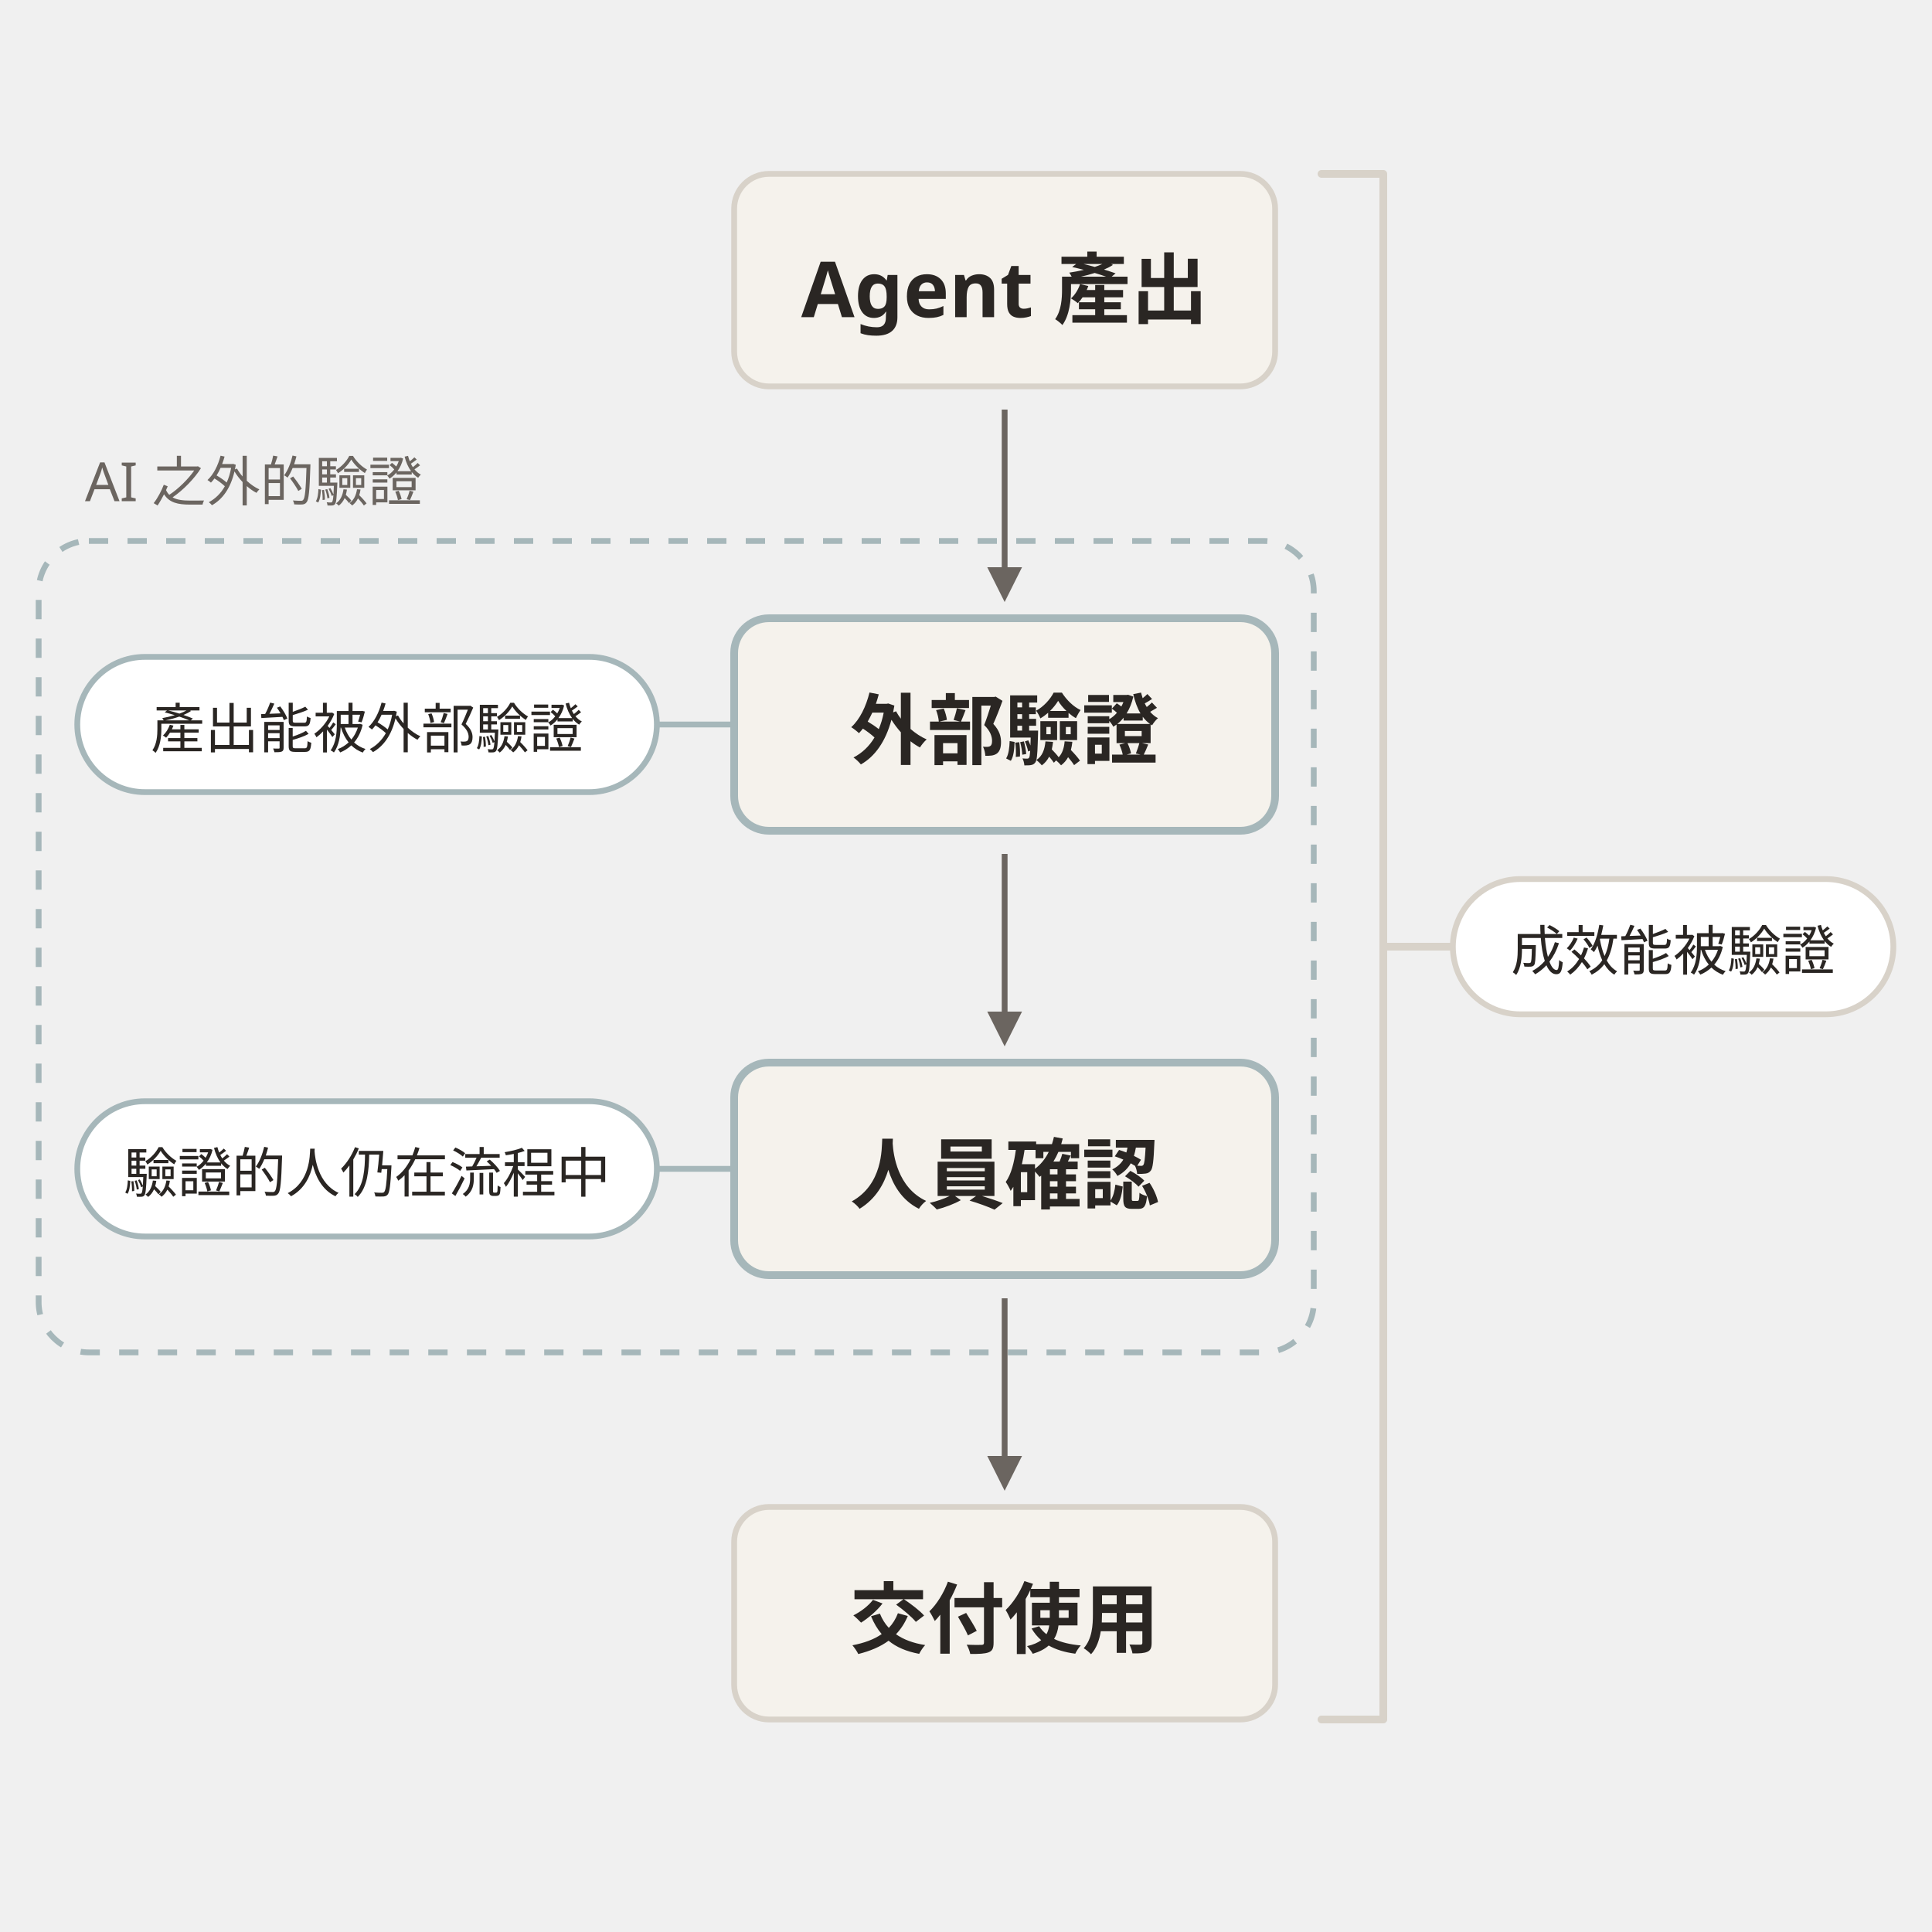
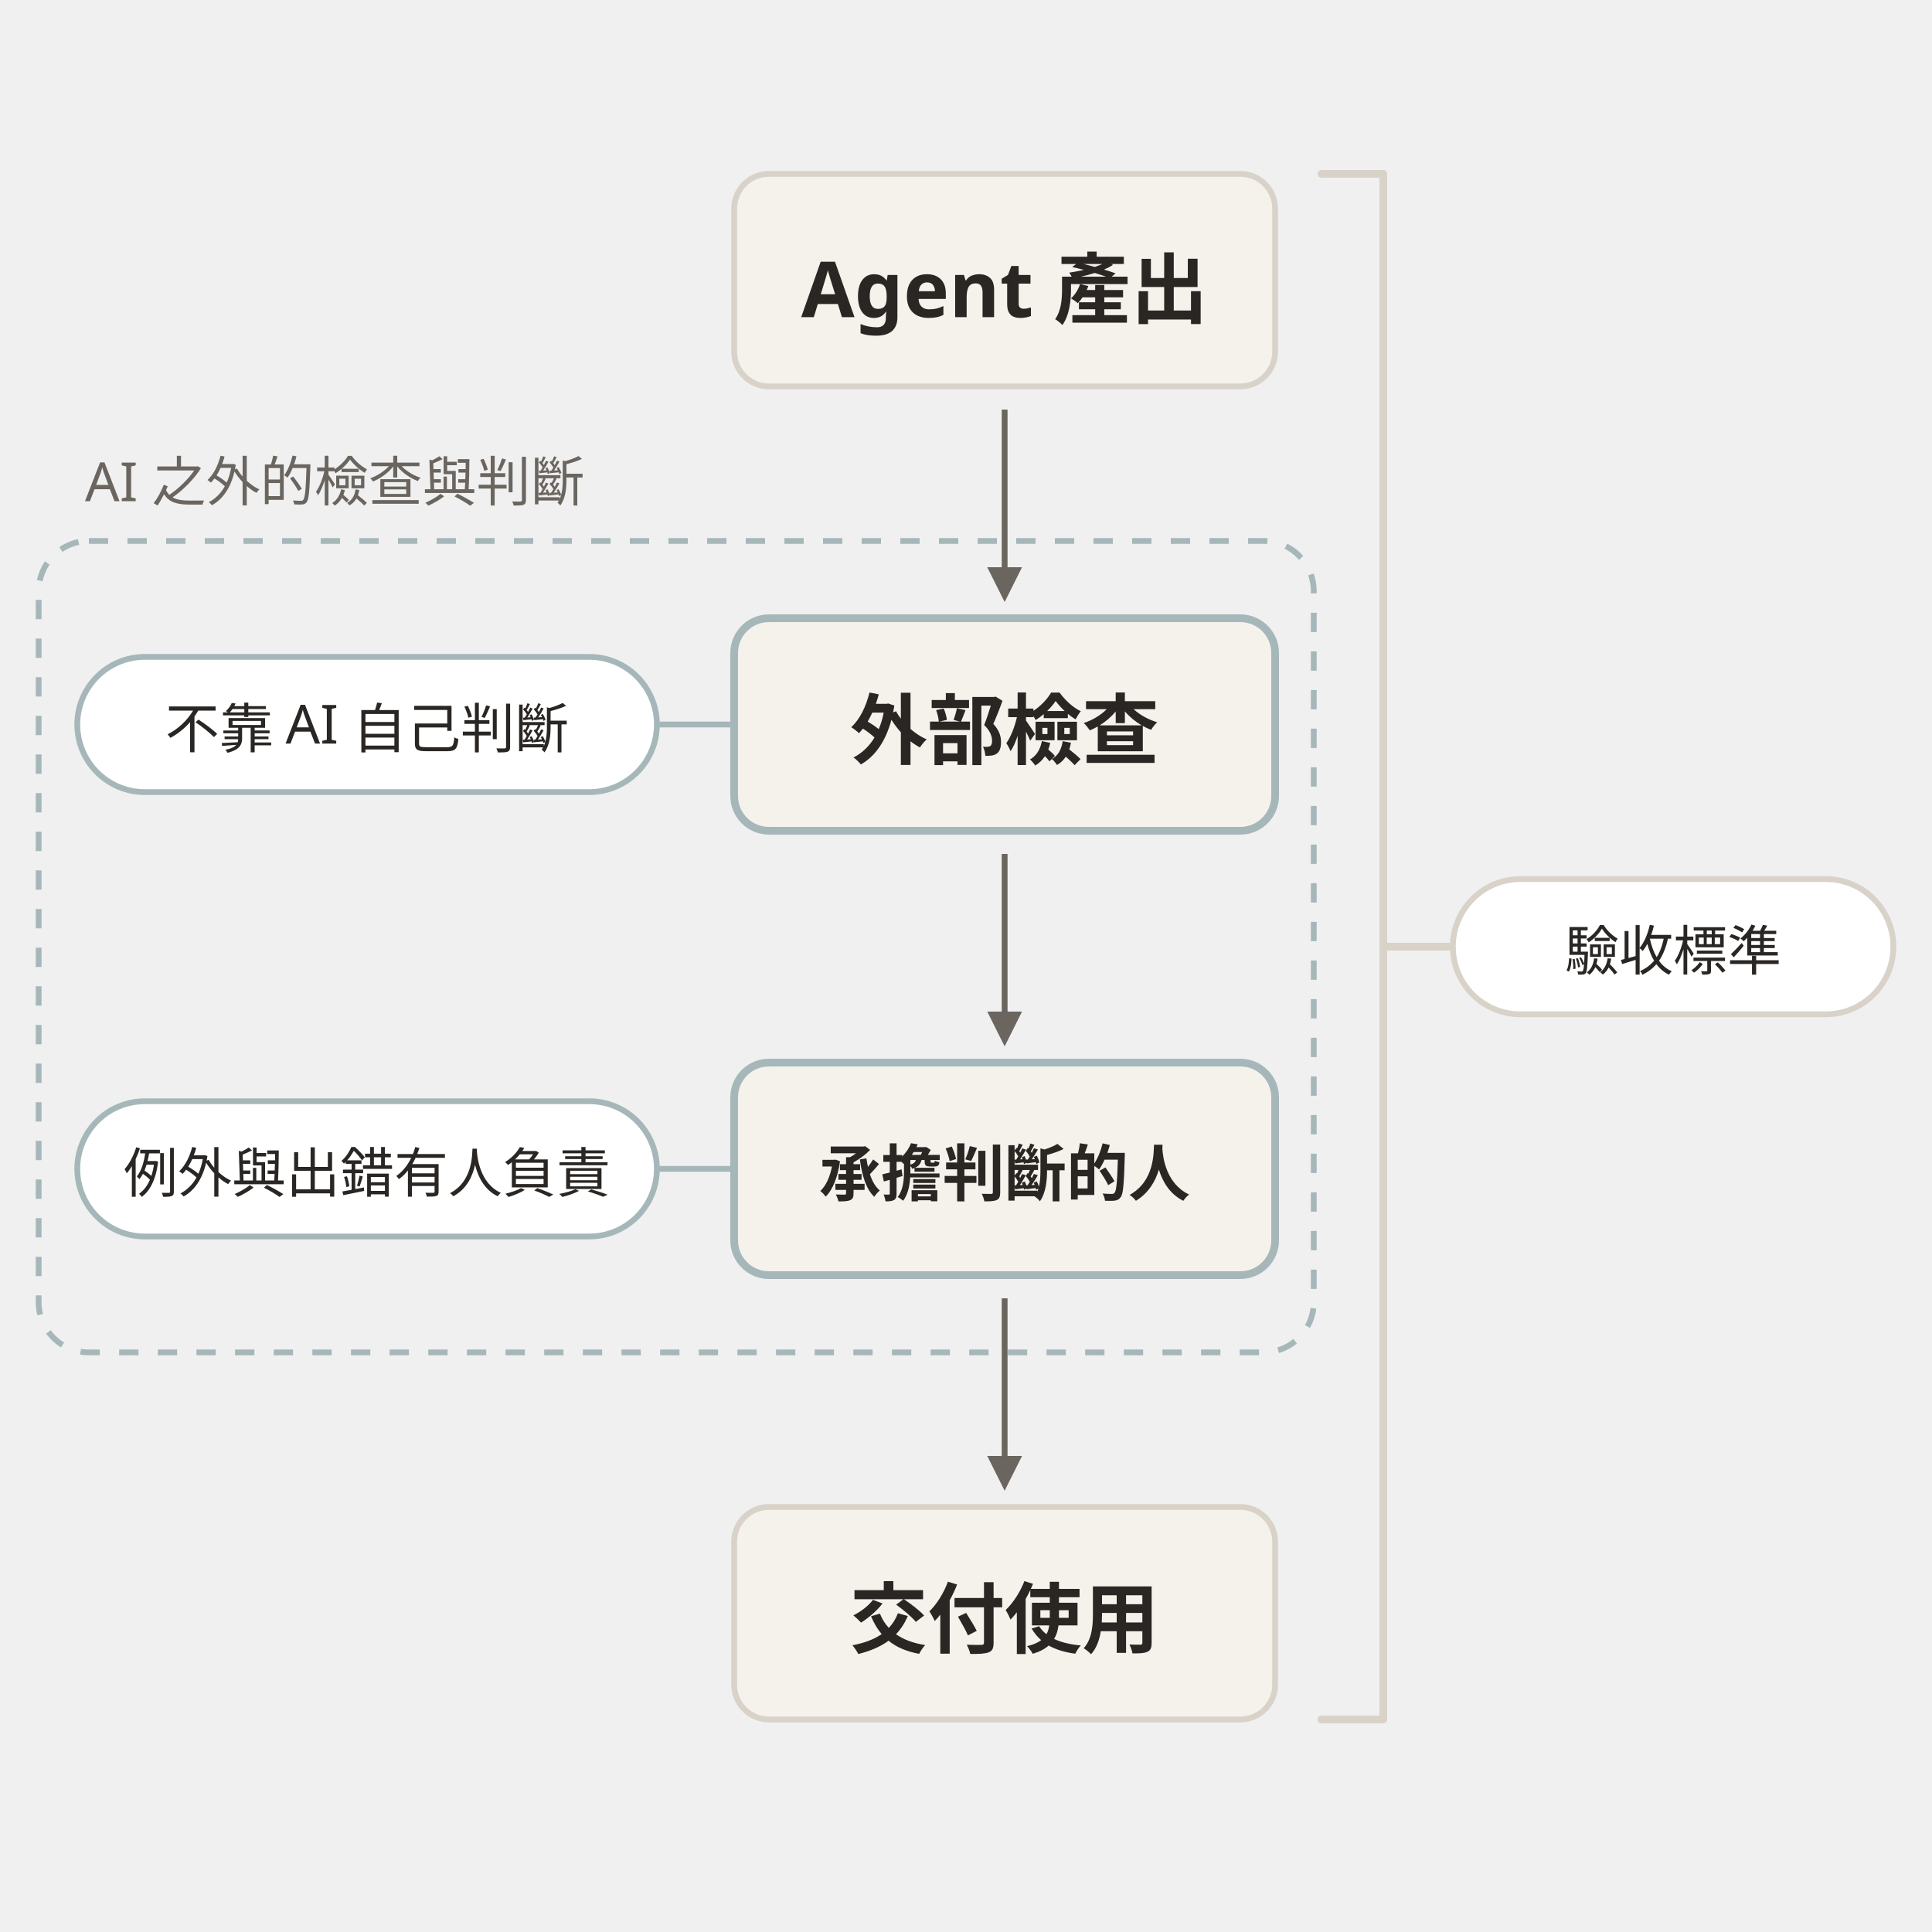
<svg xmlns="http://www.w3.org/2000/svg" viewBox="0 0 1000 1000" width="1000" height="1000" font-family="PingFang TC, Hiragino Sans GB, sans-serif">
  <defs>
    <marker id="ah" viewBox="0 0 10 10" refX="8" refY="5" markerWidth="6" markerHeight="6" orient="auto-start-reverse">
      <path d="M0,0 L10,5 L0,10 z" fill="#6B6560" />
    </marker>
    <marker id="ahT" viewBox="0 0 10 10" refX="8" refY="5" markerWidth="6" markerHeight="6" orient="auto-start-reverse">
      <path d="M0,0 L10,5 L0,10 z" fill="#BE8979" />
    </marker>
  </defs>
  <g transform="translate(0,50)">
    <rect x="20" y="230" width="660" height="420" rx="26" fill="none" stroke="#A6B7BA" stroke-width="3" stroke-dasharray="10 10" />
-     <text x="44" y="196" font-size="28" fill="#6B6560" font-weight="500" text-anchor="start" dominant-baseline="central">AI 之外的驗證</text>
+     <text x="44" y="196" font-size="28" fill="#6B6560" font-weight="500" text-anchor="start" dominant-baseline="central">AI 之外的檢查與判斷</text>
    <rect x="380" y="40" width="280" height="110" rx="18" fill="#F5F2EC" stroke="#D8D2C9" stroke-width="3" />
    <text x="520.0" y="95.0" font-size="40" fill="#2A2623" font-weight="600" text-anchor="middle" dominant-baseline="central">Agent 產出</text>
    <line x1="520.0" y1="162" x2="520.0" y2="258" stroke="#6B6560" stroke-width="3" marker-end="url(#ah)" />
    <rect x="380" y="270" width="280" height="110" rx="18" fill="#F5F2EC" stroke="#A6B7BA" stroke-width="4" />
-     <text x="520.0" y="325.0" font-size="40" fill="#2A2623" font-weight="600" text-anchor="middle" dominant-baseline="central">外部驗證</text>
+     <text x="520.0" y="325.0" font-size="40" fill="#2A2623" font-weight="600" text-anchor="middle" dominant-baseline="central">外部檢查</text>
    <line x1="520.0" y1="392" x2="520.0" y2="488" stroke="#6B6560" stroke-width="3" marker-end="url(#ah)" />
    <rect x="380" y="500" width="280" height="110" rx="18" fill="#F5F2EC" stroke="#A6B7BA" stroke-width="4" />
-     <text x="520.0" y="555.0" font-size="40" fill="#2A2623" font-weight="600" text-anchor="middle" dominant-baseline="central">人員確認</text>
+     <text x="520.0" y="555.0" font-size="32" fill="#2A2623" font-weight="600" text-anchor="middle" dominant-baseline="central">承擔判斷的人</text>
    <line x1="520.0" y1="622" x2="520.0" y2="718" stroke="#6B6560" stroke-width="3" marker-end="url(#ah)" />
    <rect x="380" y="730" width="280" height="110" rx="18" fill="#F5F2EC" stroke="#D8D2C9" stroke-width="3" />
    <text x="520.0" y="785.0" font-size="40" fill="#2A2623" font-weight="600" text-anchor="middle" dominant-baseline="central">交付使用</text>
    <line x1="340" y1="325.0" x2="380" y2="325.0" stroke="#A6B7BA" stroke-width="3" stroke-linecap="round" />
    <rect x="40" y="290.0" width="300" height="70" rx="35" fill="#FFFFFF" stroke="#A6B7BA" stroke-width="3" />
-     <text x="190" y="325.0" font-size="28" fill="#2A2623" font-weight="500" text-anchor="middle" dominant-baseline="central">產出能被外部驗證</text>
+     <text x="190" y="325.0" font-size="28" fill="#2A2623" font-weight="500" text-anchor="middle" dominant-baseline="central">不靠 AI 自己判斷</text>
    <line x1="340" y1="555.0" x2="380" y2="555.0" stroke="#A6B7BA" stroke-width="3" stroke-linecap="round" />
    <rect x="40" y="520.0" width="300" height="70" rx="35" fill="#FFFFFF" stroke="#A6B7BA" stroke-width="3" />
-     <text x="190" y="555.0" font-size="28" fill="#2A2623" font-weight="500" text-anchor="middle" dominant-baseline="central">驗證的人仍在流程中</text>
+     <text x="190" y="555.0" font-size="28" fill="#2A2623" font-weight="500" text-anchor="middle" dominant-baseline="central">例外與出錯有人負責</text>
    <path d="M684,40 L716,40 L716,840 L684,840" stroke="#D8D2C9" stroke-width="4" fill="none" stroke-linecap="round" stroke-linejoin="round" />
    <line x1="716" y1="440.0" x2="752" y2="440.0" stroke="#D8D2C9" stroke-width="4" stroke-linecap="round" />
    <rect x="752" y="405.0" width="228" height="70" rx="35" fill="#FFFFFF" stroke="#D8D2C9" stroke-width="3" />
-     <text x="866" y="440.0" font-size="28" fill="#2A2623" font-weight="500" text-anchor="middle" dominant-baseline="central">成效能被驗證</text>
+     <text x="866" y="440.0" font-size="28" fill="#2A2623" font-weight="500" text-anchor="middle" dominant-baseline="central">驗收標準</text>
  </g>
</svg>
